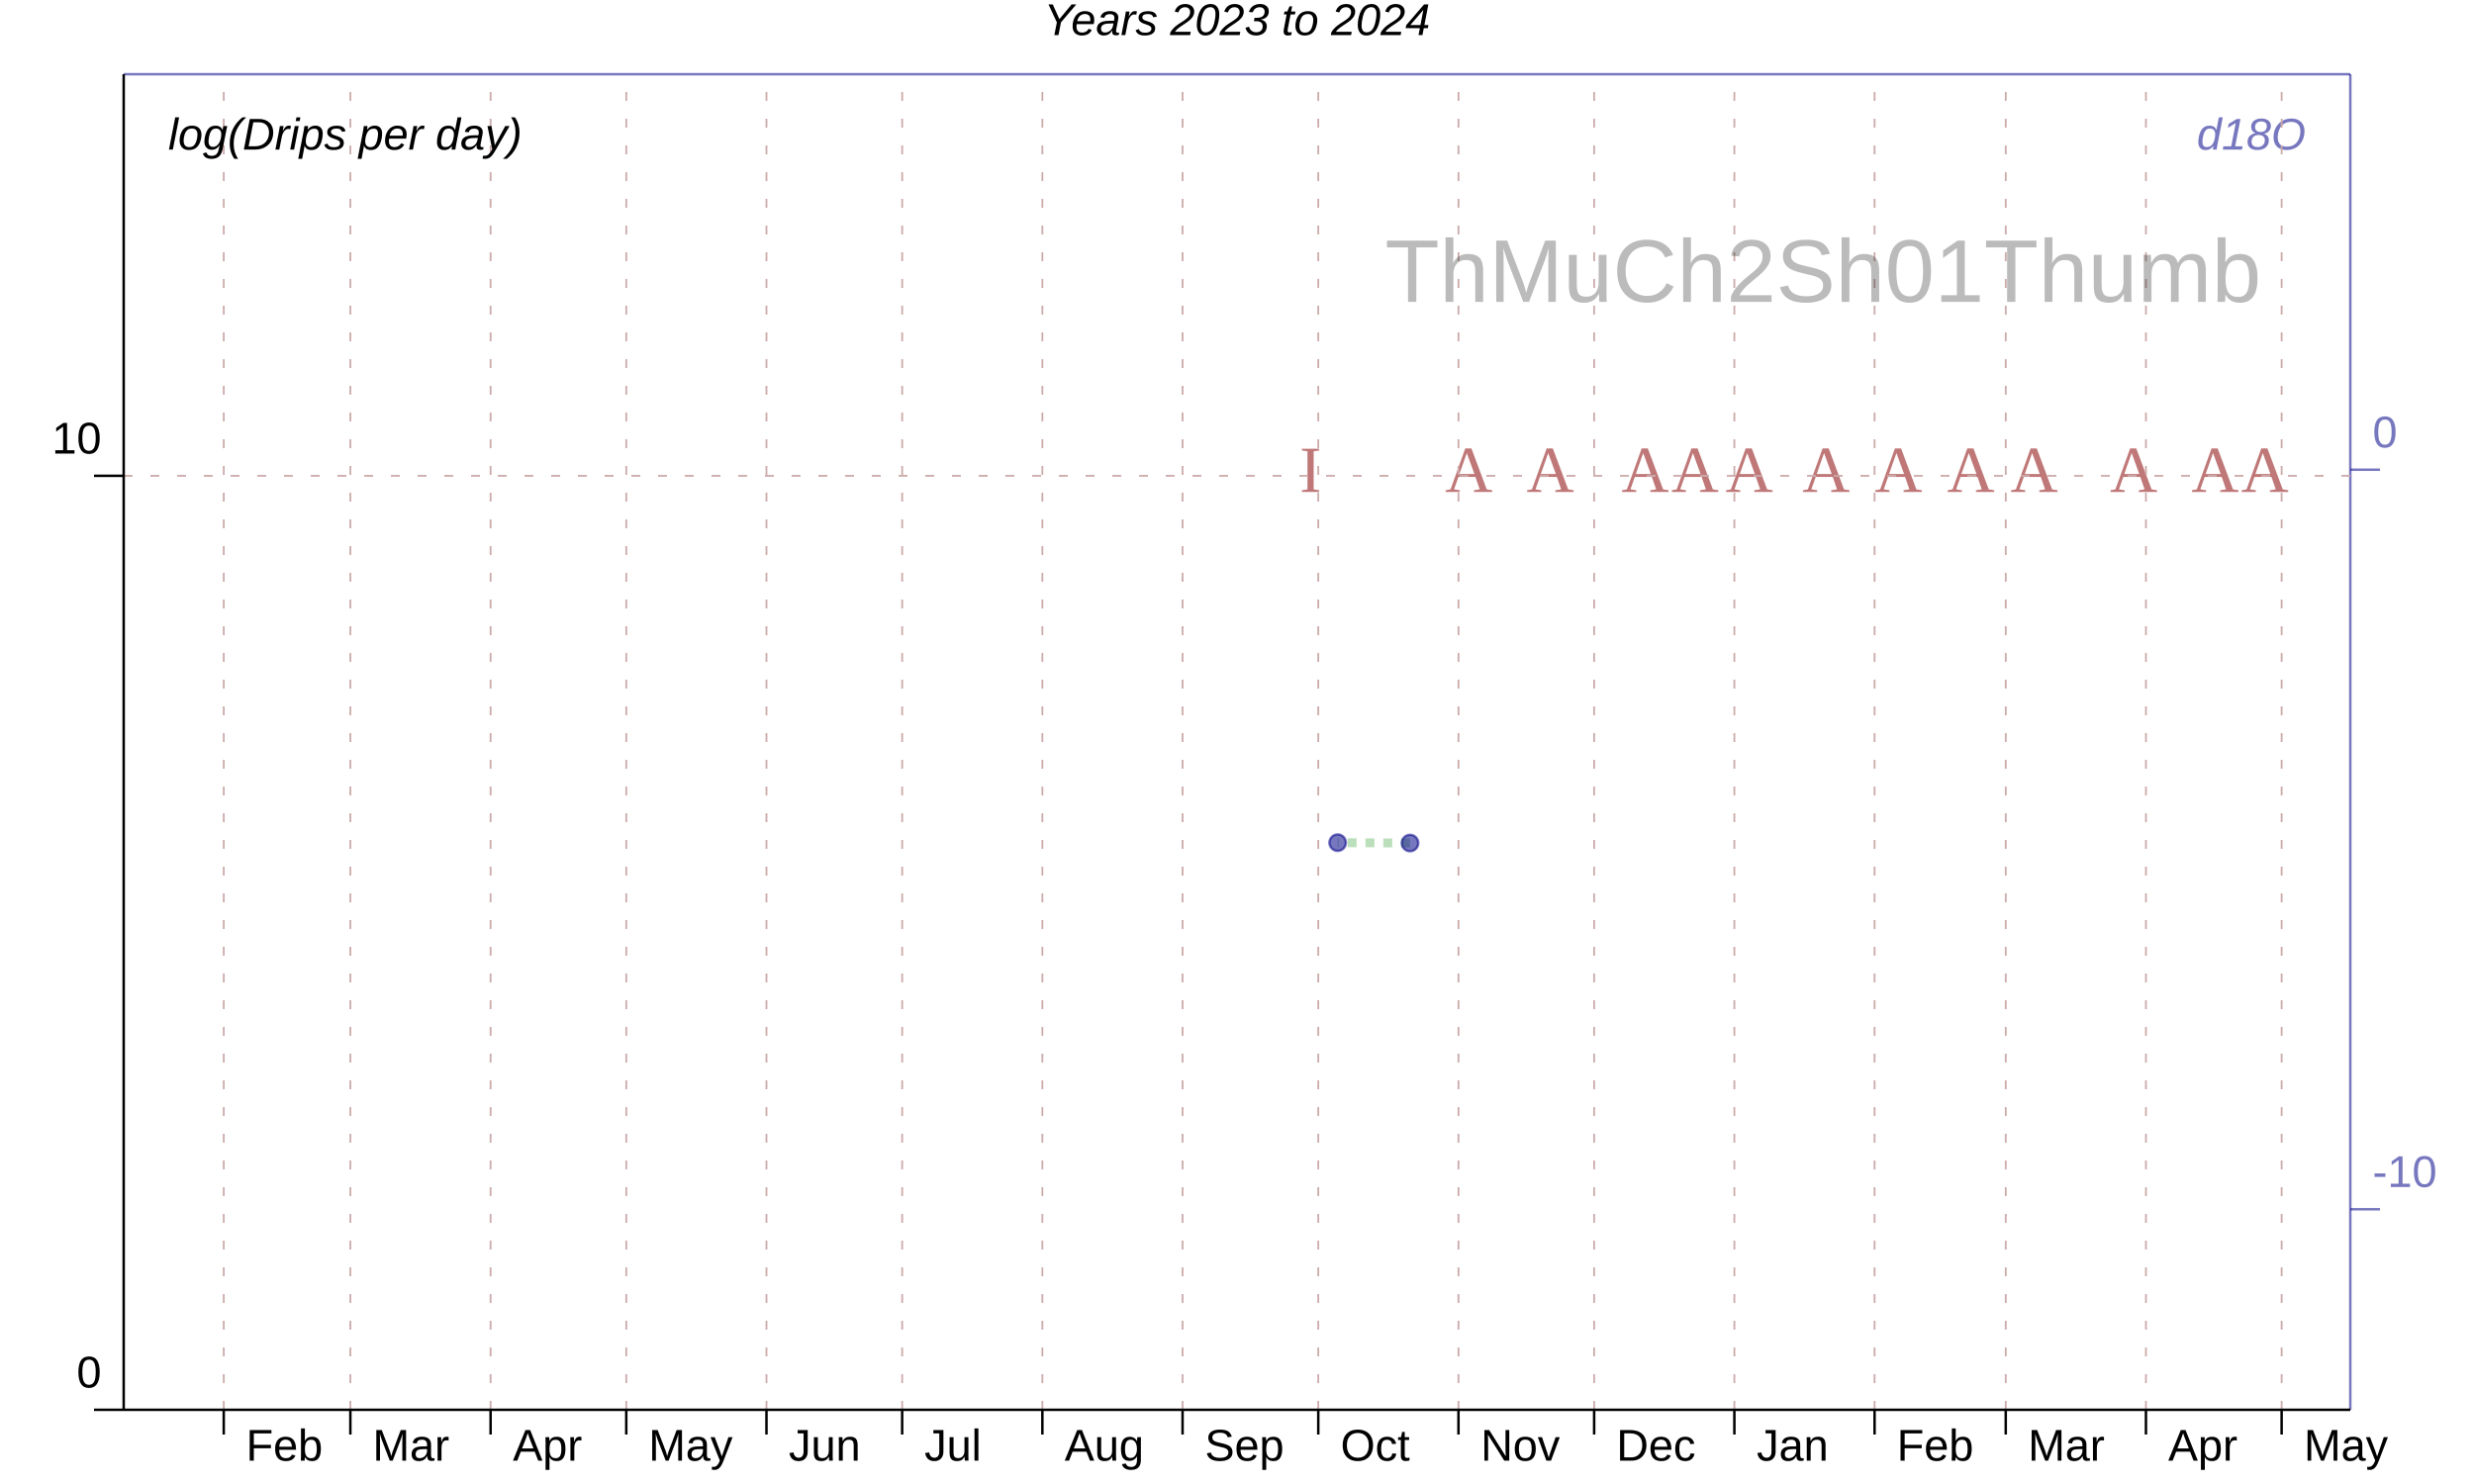
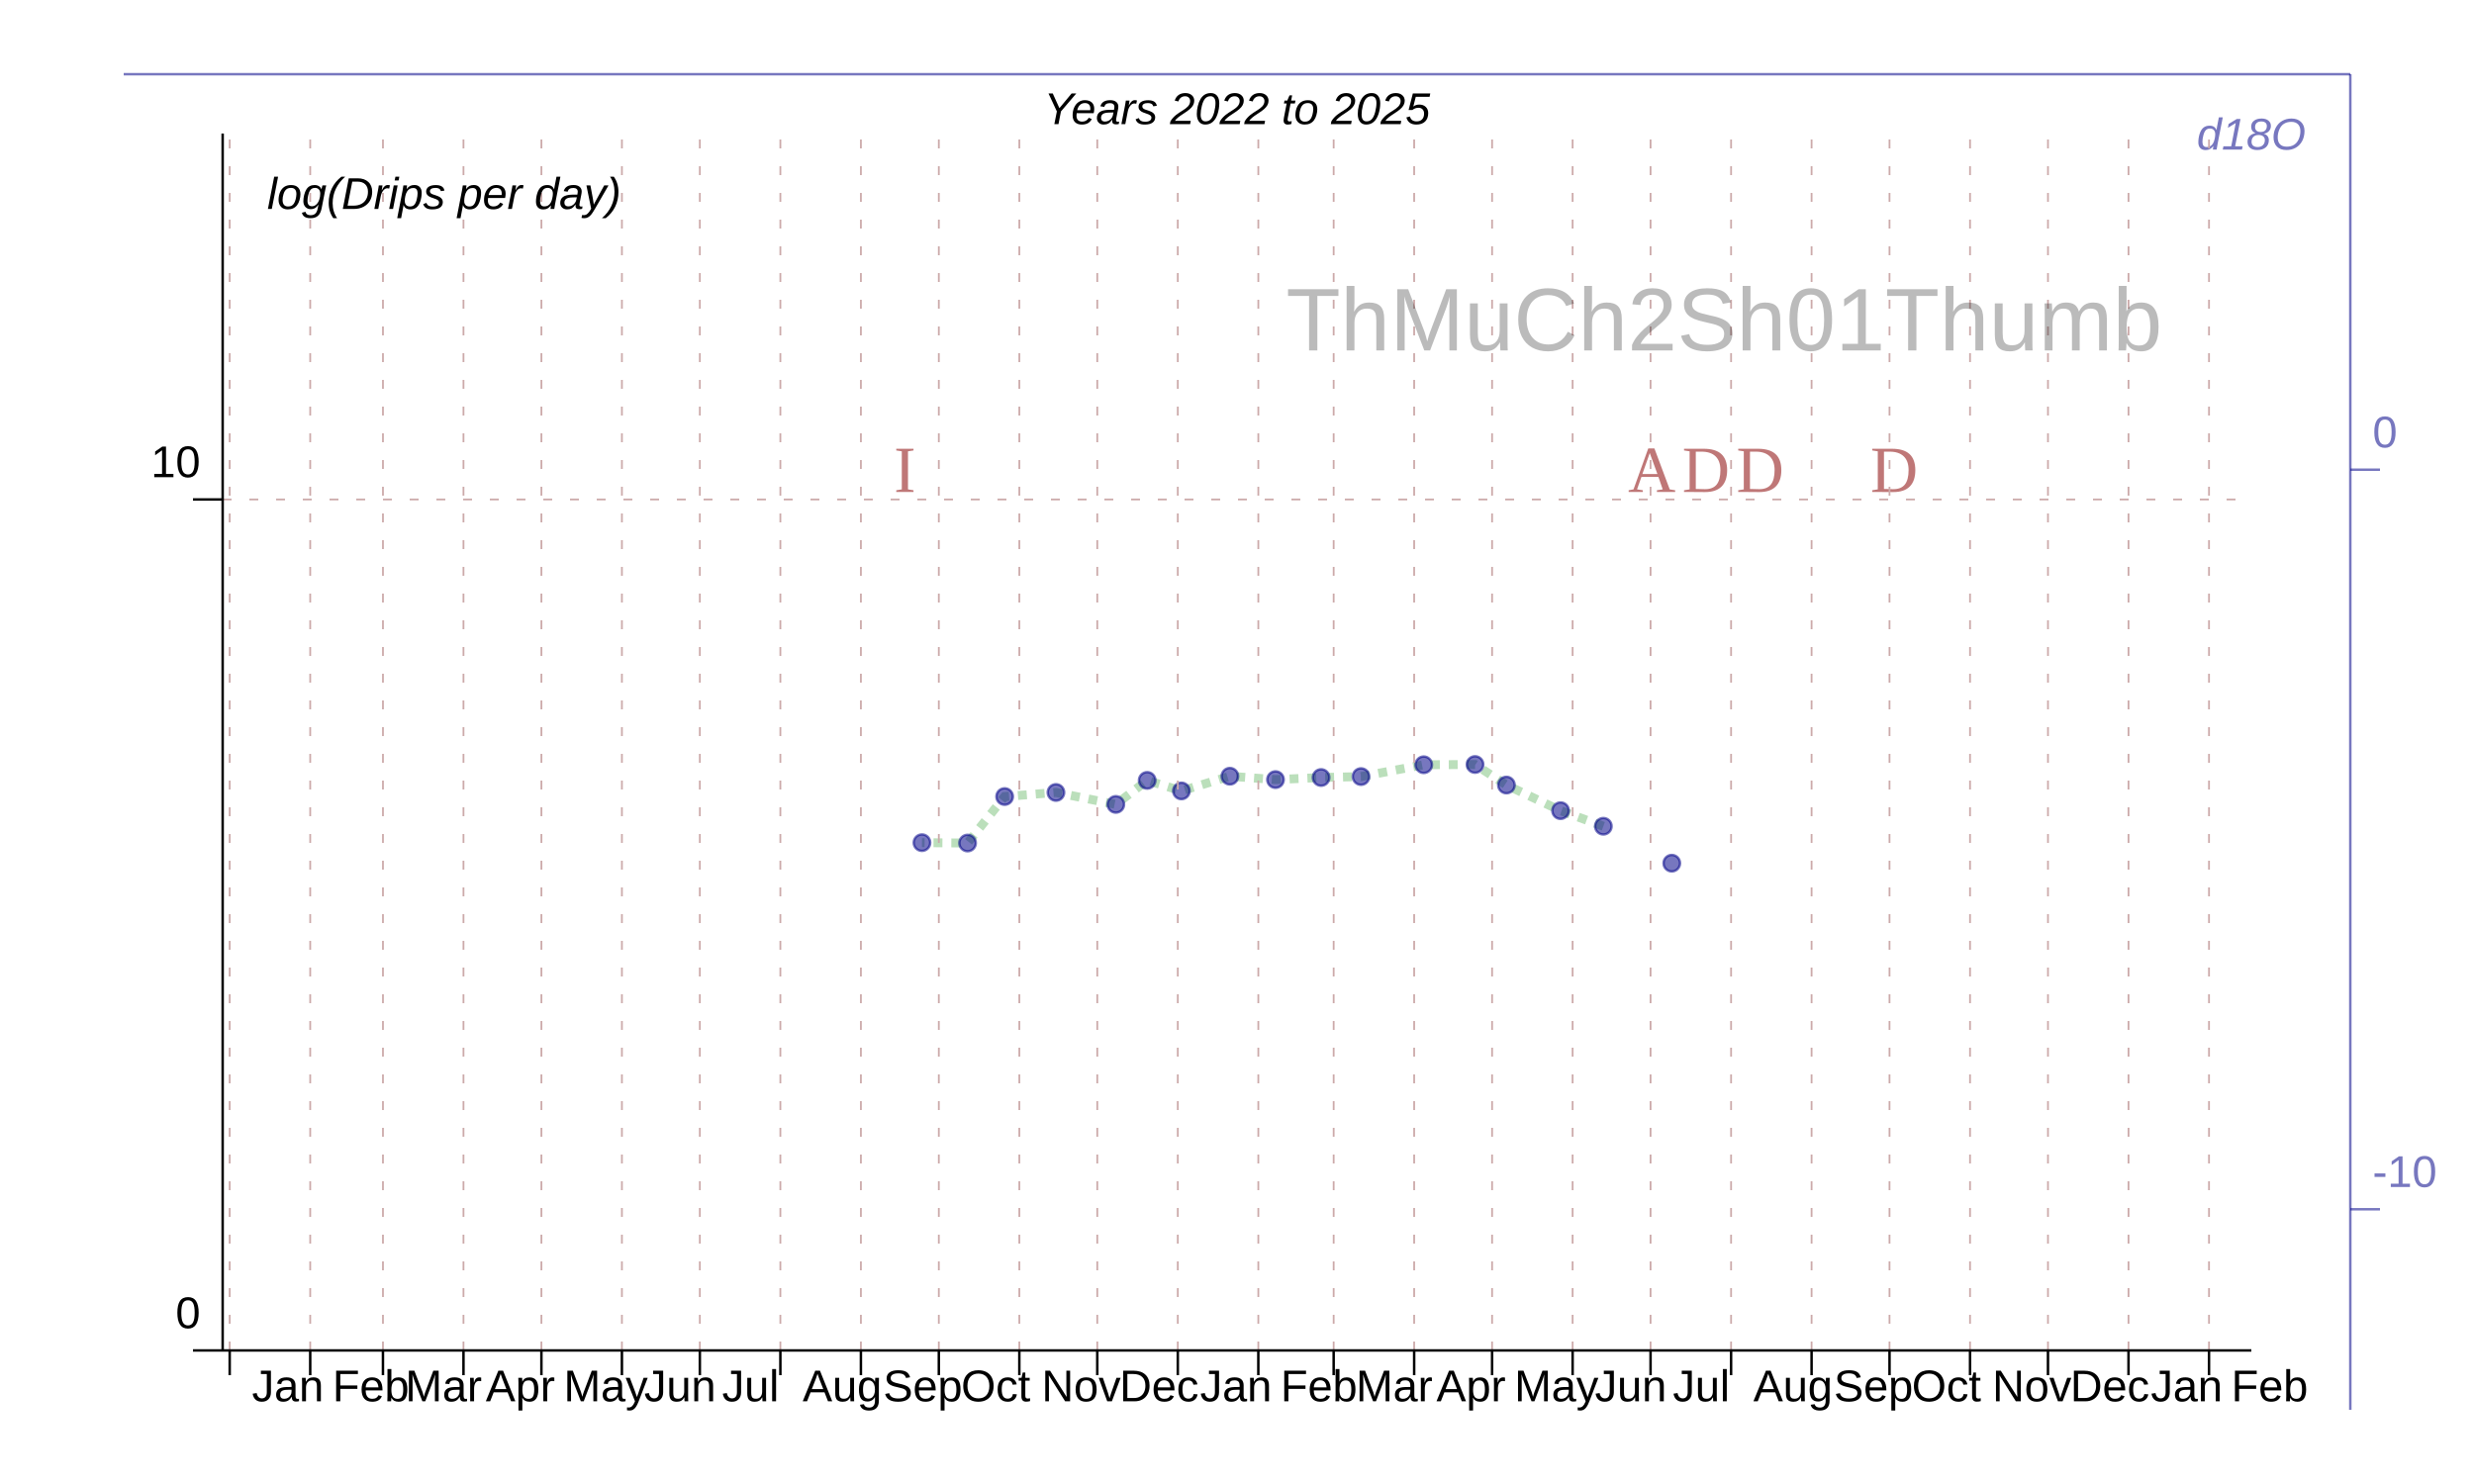
<svg xmlns="http://www.w3.org/2000/svg" version="1.1" viewBox="0 0 1000 600">
  <g>
    <g>
      <g>
        <text dominant-baseline="hanging" dx="-18.0" dy="18.0" fill="#0088" font-family="Arial, sans-serif" font-size="18.0" font-style="italic" stroke="none" text-anchor="end" text-orientation="sideways" x="950.00" y="30.00">d18O</text>
      </g>
      <g>
        <g>
-           <text dominant-baseline="central" fill="#8008" font-size="26.667" stroke="none" text-anchor="middle" tooltip="Vial     Date: 2023-09-29 Comment: Note: - Had rain gauge `:RG01` before - Now has no-num new gauge - Had crumbled clay in funnel - Seems to be connected to `:B` (in pic next time) - ADDED: I think `:B` was moved from `Sh1` to `Sh0` - `:R12` connected" x="529.72" y="189.91">I</text>
-         </g>
-         <g>
-           <text dominant-baseline="central" fill="#8008" font-size="26.667" stroke="none" text-anchor="middle" tooltip="Vial    :AURB Date: 2023-11-03 Comment: " vial="AURB" x="593.71" y="189.91">A</text>
-         </g>
-         <g>
-           <text dominant-baseline="central" fill="#8008" font-size="26.667" stroke="none" text-anchor="middle" tooltip="Vial    :AEYG Date: 2023-11-21 Comment: " vial="AEYG" x="626.62" y="189.91">A</text>
-         </g>
-         <g>
-           <text dominant-baseline="central" fill="#8008" font-size="26.667" stroke="none" text-anchor="middle" tooltip="Vial    :AHRY Date: 2023-12-12 Comment: " vial="AHRY" x="665.01" y="189.91">A</text>
-         </g>
-         <g>
-           <text dominant-baseline="central" fill="#8008" font-size="26.667" stroke="none" text-anchor="middle" tooltip="Vial    :AGQJ Date: 2023-12-23 Comment: " vial="AGQJ" x="685.12" y="189.91">A</text>
-         </g>
-         <g>
-           <text dominant-baseline="central" fill="#8008" font-size="26.667" stroke="none" text-anchor="middle" tooltip="Vial    :ARWT Date: 2024-01-04 Comment: SD card maybe corrupted ??" vial="ARWT" x="707.05" y="189.91">A</text>
-         </g>
-         <g>
-           <text dominant-baseline="central" fill="#8008" font-size="26.667" stroke="none" text-anchor="middle" tooltip="Vial    :ARQC Date: 2024-01-21 Comment: " vial="ARQC" x="738.13" y="189.91">A</text>
-         </g>
-         <g>
-           <text dominant-baseline="central" fill="#8008" font-size="26.667" stroke="none" text-anchor="middle" tooltip="Vial    :AQAQ Date: 2024-02-06 Comment: " vial="AQAQ" x="767.38" y="189.91">A</text>
-         </g>
-         <g>
-           <text dominant-baseline="central" fill="#8008" font-size="26.667" stroke="none" text-anchor="middle" tooltip="Vial    :AFLS Date: 2024-02-22 Comment: Rat bite! Nong wasn't able to fix it though" vial="AFLS" x="796.63" y="189.91">A</text>
-         </g>
-         <g>
-           <text dominant-baseline="central" fill="#8008" font-size="26.667" stroke="none" text-anchor="middle" tooltip="Vial    :AHHB Date: 2024-03-07 Comment: Rat bitten wire was fixed" vial="AHHB" x="822.23" y="189.91">A</text>
-         </g>
-         <g>
-           <text dominant-baseline="central" fill="#8008" font-size="26.667" stroke="none" text-anchor="middle" tooltip="Vial    :AMWY Date: 2024-03-29 Comment: " vial="AMWY" x="862.45" y="189.91">A</text>
-         </g>
-         <g>
-           <text dominant-baseline="central" fill="#8008" font-size="26.667" stroke="none" text-anchor="middle" tooltip="Vial    :ATAY Date: 2024-04-16 Comment: " vial="ATAY" x="895.35" y="189.91">A</text>
-         </g>
-         <g>
-           <text dominant-baseline="central" fill="#8008" font-size="26.667" stroke="none" text-anchor="middle" tooltip="Vial    :AHVP Date: 2024-04-27 Comment: No logger! B/c wire is broken (from last time)" vial="AHVP" x="915.46" y="189.91">A</text>
-         </g>
-       </g>
-       <polyline fill="none" points="569.94,340.85 540.69,340.70" stroke-dasharray="3.6 3.6" stroke-width="3.6" stroke="#0804" />
-       <g>
-         <g>
-           <circle cx="540.69" cy="340.70" fill="#0088" r="3.333" stroke="#0088" tooltip="Vial    :AUNG Date: 2023-10-05 Comment: " vial="AUNG" />
-         </g>
-         <g>
-           <circle cx="569.94" cy="340.85" fill="#0088" r="3.333" stroke="#0088" tooltip="Vial    :ADPF Date: 2023-10-21 Comment: " vial="ADPF" />
+           <text dominant-baseline="central" fill="#8008" font-size="26.667" stroke="none" text-anchor="middle" tooltip="Vial     Date: 2023-09-29 Comment: Note: - Had rain gauge `:RG01` before - Now has no-num new gauge - Had crumbled clay in funnel - Seems to be connected to `:B` (in pic next time) - ADDED: I think `:B` was moved from `Sh1` to `Sh0` - `:R12` connected" x="365.75" y="189.91">I</text>
+         </g>
+         <g>
+           <text dominant-baseline="central" fill="#8008" font-size="26.667" stroke="none" text-anchor="middle" tooltip="Vial    :NONE Date: 2024-06-17 Comment: Not in the images.. Not sure why" vial="NONE" x="667.67" y="189.91">A</text>
+         </g>
+         <g>
+           <text dominant-baseline="central" fill="#8008" font-size="26.667" stroke="none" text-anchor="middle" tooltip="Vial    :EMPTY Date: 2024-07-06 Comment: No Water. Maybe issue with cone alignment. Nong adjusted" vial="EMPTY" x="689.56" y="189.91">D</text>
+         </g>
+         <g>
+           <text dominant-baseline="central" fill="#8008" font-size="26.667" stroke="none" text-anchor="middle" tooltip="Vial    :EMPTY Date: 2024-07-25 Comment: No Water? Unclear. Pic says cone is aligned. Maybe was misaligned" vial="EMPTY" x="711.46" y="189.91">D</text>
+         </g>
+         <g>
+           <text dominant-baseline="central" fill="#8008" font-size="26.667" stroke="none" text-anchor="middle" tooltip="Vial    :EMPTY Date: 2024-09-10 Comment: No Water? Unclear. Pic says cone is aligned. Maybe was misaligned" vial="EMPTY" x="765.62" y="189.91">D</text>
+         </g>
+       </g>
+       <polyline fill="none" points="675.74,349.00" stroke-dasharray="3.6 3.6" stroke-width="3.6" stroke="#0804" />
+       <polyline fill="none" points="648.08,334.06 630.79,327.76 608.90,317.40 596.22,309.10 575.48,309.20 550.13,313.98 533.99,314.36 515.56,315.20 497.12,313.84 477.53,319.78 463.70,315.52 451.02,325.23 426.82,320.40 406.08,322.05 391.10,340.85 372.66,340.70" stroke-dasharray="3.6 3.6" stroke-width="3.6" stroke="#0804" />
+       <g>
+         <g>
+           <circle cx="372.66" cy="340.70" fill="#0088" r="3.333" stroke="#0088" tooltip="Vial    :AUNG Date: 2023-10-05 Comment: " vial="AUNG" />
+         </g>
+         <g>
+           <circle cx="391.10" cy="340.85" fill="#0088" r="3.333" stroke="#0088" tooltip="Vial    :ADPF Date: 2023-10-21 Comment: " vial="ADPF" />
+         </g>
+         <g>
+           <circle cx="406.08" cy="322.05" fill="#0088" r="3.333" stroke="#0088" tooltip="Vial    :AURB Date: 2023-11-03 Comment: " vial="AURB" />
+         </g>
+         <g>
+           <circle cx="426.82" cy="320.40" fill="#0088" r="3.333" stroke="#0088" tooltip="Vial    :AEYG Date: 2023-11-21 Comment: " vial="AEYG" />
+         </g>
+         <g>
+           <circle cx="451.02" cy="325.23" fill="#0088" r="3.333" stroke="#0088" tooltip="Vial    :AHRY Date: 2023-12-12 Comment: " vial="AHRY" />
+         </g>
+         <g>
+           <circle cx="463.70" cy="315.52" fill="#0088" r="3.333" stroke="#0088" tooltip="Vial    :AGQJ Date: 2023-12-23 Comment: " vial="AGQJ" />
+         </g>
+         <g>
+           <circle cx="477.53" cy="319.78" fill="#0088" r="3.333" stroke="#0088" tooltip="Vial    :ARWT Date: 2024-01-04 Comment: SD card maybe corrupted ??" vial="ARWT" />
+         </g>
+         <g>
+           <circle cx="497.12" cy="313.84" fill="#0088" r="3.333" stroke="#0088" tooltip="Vial    :ARQC Date: 2024-01-21 Comment: " vial="ARQC" />
+         </g>
+         <g>
+           <circle cx="515.56" cy="315.20" fill="#0088" r="3.333" stroke="#0088" tooltip="Vial    :AQAQ Date: 2024-02-06 Comment: " vial="AQAQ" />
+         </g>
+         <g>
+           <circle cx="533.99" cy="314.36" fill="#0088" r="3.333" stroke="#0088" tooltip="Vial    :AFLS Date: 2024-02-22 Comment: Rat bite! Nong wasn't able to fix it though" vial="AFLS" />
+         </g>
+         <g>
+           <circle cx="550.13" cy="313.98" fill="#0088" r="3.333" stroke="#0088" tooltip="Vial    :AHHB Date: 2024-03-07 Comment: Rat bitten wire was fixed" vial="AHHB" />
+         </g>
+         <g>
+           <circle cx="575.48" cy="309.20" fill="#0088" r="3.333" stroke="#0088" tooltip="Vial    :AMWY Date: 2024-03-29 Comment: " vial="AMWY" />
+         </g>
+         <g>
+           <circle cx="596.22" cy="309.10" fill="#0088" r="3.333" stroke="#0088" tooltip="Vial    :ATAY Date: 2024-04-16 Comment: " vial="ATAY" />
+         </g>
+         <g>
+           <circle cx="608.90" cy="317.40" fill="#0088" r="3.333" stroke="#0088" tooltip="Vial    :AHVP Date: 2024-04-27 Comment: No logger! B/c wire is broken (from last time)" vial="AHVP" />
+         </g>
+         <g>
+           <circle cx="630.79" cy="327.76" fill="#0088" r="3.333" stroke="#0088" tooltip="Vial    :APSP Date: 2024-05-16 Comment: " vial="APSP" />
+         </g>
+         <g>
+           <circle cx="648.08" cy="334.06" fill="#0088" r="3.333" stroke="#0088" tooltip="Vial    :ADNM Date: 2024-05-31 Comment: " vial="ADNM" />
+         </g>
+         <g>
+           <circle cx="675.74" cy="349.00" fill="#0088" r="3.333" stroke="#0088" tooltip="Vial    :APTW Date: 2024-06-24 Comment: " vial="APTW" />
        </g>
      </g>
      <g stroke="#0088">
-         <line x1="922.24" x2="922.24" y1="30.00" y2="30.00" />
-         <line x1="867.40" x2="867.40" y1="30.00" y2="30.00" />
-         <line x1="810.73" x2="810.73" y1="30.00" y2="30.00" />
-         <line x1="757.71" x2="757.71" y1="30.00" y2="30.00" />
-         <line x1="701.04" x2="701.04" y1="30.00" y2="30.00" />
-         <line x1="644.36" x2="644.36" y1="30.00" y2="30.00" />
-         <line x1="589.52" x2="589.52" y1="30.00" y2="30.00" />
-         <line x1="532.85" x2="532.85" y1="30.00" y2="30.00" />
-         <line x1="478.00" x2="478.00" y1="30.00" y2="30.00" />
-         <line x1="421.33" x2="421.33" y1="30.00" y2="30.00" />
-         <line x1="364.66" x2="364.66" y1="30.00" y2="30.00" />
-         <line x1="309.81" x2="309.81" y1="30.00" y2="30.00" />
-         <line x1="253.14" x2="253.14" y1="30.00" y2="30.00" />
-         <line x1="198.30" x2="198.30" y1="30.00" y2="30.00" />
-         <line x1="141.62" x2="141.62" y1="30.00" y2="30.00" />
-         <line x1="90.44" x2="90.44" y1="30.00" y2="30.00" />
+         <line x1="931.23" x2="931.23" y1="30.00" y2="30.00" />
+         <line x1="895.50" x2="895.50" y1="30.00" y2="30.00" />
+         <line x1="859.78" x2="859.78" y1="30.00" y2="30.00" />
+         <line x1="825.21" x2="825.21" y1="30.00" y2="30.00" />
+         <line x1="789.48" x2="789.48" y1="30.00" y2="30.00" />
+         <line x1="754.91" x2="754.91" y1="30.00" y2="30.00" />
+         <line x1="719.19" x2="719.19" y1="30.00" y2="30.00" />
+         <line x1="683.47" x2="683.47" y1="30.00" y2="30.00" />
+         <line x1="648.90" x2="648.90" y1="30.00" y2="30.00" />
+         <line x1="613.17" x2="613.17" y1="30.00" y2="30.00" />
+         <line x1="578.60" x2="578.60" y1="30.00" y2="30.00" />
+         <line x1="542.88" x2="542.88" y1="30.00" y2="30.00" />
+         <line x1="509.46" x2="509.46" y1="30.00" y2="30.00" />
+         <line x1="473.74" x2="473.74" y1="30.00" y2="30.00" />
+         <line x1="438.01" x2="438.01" y1="30.00" y2="30.00" />
+         <line x1="403.44" x2="403.44" y1="30.00" y2="30.00" />
+         <line x1="367.72" x2="367.72" y1="30.00" y2="30.00" />
+         <line x1="333.15" x2="333.15" y1="30.00" y2="30.00" />
+         <line x1="297.42" x2="297.42" y1="30.00" y2="30.00" />
+         <line x1="261.70" x2="261.70" y1="30.00" y2="30.00" />
+         <line x1="227.13" x2="227.13" y1="30.00" y2="30.00" />
+         <line x1="191.41" x2="191.41" y1="30.00" y2="30.00" />
+         <line x1="156.83" x2="156.83" y1="30.00" y2="30.00" />
+         <line x1="121.11" x2="121.11" y1="30.00" y2="30.00" />
+         <line x1="88.84" x2="88.84" y1="30.00" y2="30.00" />
+         <line x1="53.12" x2="53.12" y1="30.00" y2="30.00" />
        <g fill="none" font-family="Arial, sans-serif" font-size="18.0" stroke="none" text-anchor="start" transform="translate(9.0 0.0)">
-           <text x="922.24" y="23.74">May</text>
-           <text x="867.40" y="23.74">Apr</text>
-           <text x="810.73" y="23.74">Mar</text>
-           <text x="757.71" y="23.74">Feb</text>
-           <text x="701.04" y="23.74">Jan</text>
-           <text x="644.36" y="23.74">Dec</text>
-           <text x="589.52" y="23.74">Nov</text>
-           <text x="532.85" y="23.74">Oct</text>
-           <text x="478.00" y="23.74">Sep</text>
-           <text x="421.33" y="23.74">Aug</text>
-           <text x="364.66" y="23.74">Jul</text>
-           <text x="309.81" y="23.74">Jun</text>
-           <text x="253.14" y="23.74">May</text>
-           <text x="198.30" y="23.74">Apr</text>
-           <text x="141.62" y="23.74">Mar</text>
-           <text x="90.44" y="23.74">Feb</text>
+           <text x="931.23" y="23.74">Feb</text>
+           <text x="895.50" y="23.74">Jan</text>
+           <text x="859.78" y="23.74">Dec</text>
+           <text x="825.21" y="23.74">Nov</text>
+           <text x="789.48" y="23.74">Oct</text>
+           <text x="754.91" y="23.74">Sep</text>
+           <text x="719.19" y="23.74">Aug</text>
+           <text x="683.47" y="23.74">Jul</text>
+           <text x="648.90" y="23.74">Jun</text>
+           <text x="613.17" y="23.74">May</text>
+           <text x="578.60" y="23.74">Apr</text>
+           <text x="542.88" y="23.74">Mar</text>
+           <text x="509.46" y="23.74">Feb</text>
+           <text x="473.74" y="23.74">Jan</text>
+           <text x="438.01" y="23.74">Dec</text>
+           <text x="403.44" y="23.74">Nov</text>
+           <text x="367.72" y="23.74">Oct</text>
+           <text x="333.15" y="23.74">Sep</text>
+           <text x="297.42" y="23.74">Aug</text>
+           <text x="261.70" y="23.74">Jul</text>
+           <text x="227.13" y="23.74">Jun</text>
+           <text x="191.41" y="23.74">May</text>
+           <text x="156.83" y="23.74">Apr</text>
+           <text x="121.11" y="23.74">Mar</text>
+           <text x="88.84" y="23.74">Feb</text>
+           <text x="53.12" y="23.74">Jan</text>
        </g>
        <line x1="50.00" x2="950.00" y1="30.00" y2="30.00" />
      </g>
      <g stroke="#0088">
        <line x1="950.00" x2="962.00" y1="488.92" y2="488.92" />
        <line x1="950.00" x2="962.00" y1="189.91" y2="189.91" />
        <g fill="#0088" font-family="Arial, sans-serif" font-size="18.0" stroke="none" text-anchor="beginning">
          <text x="959.00" y="479.92">-10</text>
          <text x="959.00" y="180.91">0</text>
        </g>
        <line x1="950.00" x2="950.00" y1="570.00" y2="30.00" />
      </g>
    </g>
    <g>
      <g stroke-dasharray="3.6 7.2" stroke-width="0.72" stroke="#caa">
-         <line x1="922.24" x2="922.24" y1="570.00" y2="30.00" />
-         <line x1="867.40" x2="867.40" y1="570.00" y2="30.00" />
-         <line x1="810.73" x2="810.73" y1="570.00" y2="30.00" />
-         <line x1="757.71" x2="757.71" y1="570.00" y2="30.00" />
-         <line x1="701.04" x2="701.04" y1="570.00" y2="30.00" />
-         <line x1="644.36" x2="644.36" y1="570.00" y2="30.00" />
-         <line x1="589.52" x2="589.52" y1="570.00" y2="30.00" />
-         <line x1="532.85" x2="532.85" y1="570.00" y2="30.00" />
-         <line x1="478.00" x2="478.00" y1="570.00" y2="30.00" />
-         <line x1="421.33" x2="421.33" y1="570.00" y2="30.00" />
-         <line x1="364.66" x2="364.66" y1="570.00" y2="30.00" />
-         <line x1="309.81" x2="309.81" y1="570.00" y2="30.00" />
-         <line x1="253.14" x2="253.14" y1="570.00" y2="30.00" />
-         <line x1="198.30" x2="198.30" y1="570.00" y2="30.00" />
-         <line x1="141.62" x2="141.62" y1="570.00" y2="30.00" />
-         <line x1="90.44" x2="90.44" y1="570.00" y2="30.00" />
-         <line x1="50.00" x2="950.00" y1="570.00" y2="570.00" />
-         <line x1="50.00" x2="950.00" y1="192.38" y2="192.38" />
-       </g>
-       <g>
-         <text dominant-baseline="hanging" dx="-36.0" dy="18.0" fill="#0004" font-family="Arial, sans-serif" font-size="36" stroke="none" text-anchor="end" x="950.00" y="79.09">ThMuCh2Sh01Thumb</text>
-       </g>
-       <g>
-         <text dominant-baseline="text-bottom" dy="-12.0" fill="black" font-family="Arial, sans-serif" font-size="18.0" font-style="italic" stroke="none" text-anchor="middle" x="500.00" y="30.00">Years 2023 to 2024</text>
-       </g>
-       <g>
-         <text dominant-baseline="hanging" dx="18.0" dy="18.0" fill="black" font-family="Arial, sans-serif" font-size="18.0" font-style="italic" stroke="none" text-anchor="beginning" text-orientation="sideways" x="50.00" y="30.00">log(Drips per day)</text>
+         <line x1="892.89" x2="892.89" y1="546.00" y2="54.00" />
+         <line x1="860.35" x2="860.35" y1="546.00" y2="54.00" />
+         <line x1="827.80" x2="827.80" y1="546.00" y2="54.00" />
+         <line x1="796.30" x2="796.30" y1="546.00" y2="54.00" />
+         <line x1="763.75" x2="763.75" y1="546.00" y2="54.00" />
+         <line x1="732.25" x2="732.25" y1="546.00" y2="54.00" />
+         <line x1="699.71" x2="699.71" y1="546.00" y2="54.00" />
+         <line x1="667.16" x2="667.16" y1="546.00" y2="54.00" />
+         <line x1="635.66" x2="635.66" y1="546.00" y2="54.00" />
+         <line x1="603.11" x2="603.11" y1="546.00" y2="54.00" />
+         <line x1="571.61" x2="571.61" y1="546.00" y2="54.00" />
+         <line x1="539.07" x2="539.07" y1="546.00" y2="54.00" />
+         <line x1="508.62" x2="508.62" y1="546.00" y2="54.00" />
+         <line x1="476.07" x2="476.07" y1="546.00" y2="54.00" />
+         <line x1="443.52" x2="443.52" y1="546.00" y2="54.00" />
+         <line x1="412.02" x2="412.02" y1="546.00" y2="54.00" />
+         <line x1="379.48" x2="379.48" y1="546.00" y2="54.00" />
+         <line x1="347.98" x2="347.98" y1="546.00" y2="54.00" />
+         <line x1="315.43" x2="315.43" y1="546.00" y2="54.00" />
+         <line x1="282.88" x2="282.88" y1="546.00" y2="54.00" />
+         <line x1="251.38" x2="251.38" y1="546.00" y2="54.00" />
+         <line x1="218.84" x2="218.84" y1="546.00" y2="54.00" />
+         <line x1="187.34" x2="187.34" y1="546.00" y2="54.00" />
+         <line x1="154.79" x2="154.79" y1="546.00" y2="54.00" />
+         <line x1="125.39" x2="125.39" y1="546.00" y2="54.00" />
+         <line x1="92.84" x2="92.84" y1="546.00" y2="54.00" />
+         <line x1="90.00" x2="910.00" y1="546.00" y2="546.00" />
+         <line x1="90.00" x2="910.00" y1="201.94" y2="201.94" />
+       </g>
+       <g>
+         <text dominant-baseline="hanging" dx="-36.0" dy="18.0" fill="#0004" font-family="Arial, sans-serif" font-size="36" stroke="none" text-anchor="end" x="910.00" y="98.73">ThMuCh2Sh01Thumb</text>
+       </g>
+       <g>
+         <text dominant-baseline="text-bottom" dy="0" fill="black" font-family="Arial, sans-serif" font-size="18.0" font-style="italic" stroke="none" text-anchor="middle" x="500.00" y="54.00">Years 2022 to 2025</text>
+       </g>
+       <g>
+         <text dominant-baseline="hanging" dx="18.0" dy="18.0" fill="black" font-family="Arial, sans-serif" font-size="18.0" font-style="italic" stroke="none" text-anchor="beginning" text-orientation="sideways" x="90.00" y="54.00">log(Drips per day)</text>
      </g>
      <polyline fill="none" points="" stroke-dasharray="3.6 3.6" stroke-width="3.6" stroke="none" />
      <g>
</g>
      <g stroke="black">
-         <line x1="922.24" x2="922.24" y1="570.00" y2="580.00" />
-         <line x1="867.40" x2="867.40" y1="570.00" y2="580.00" />
-         <line x1="810.73" x2="810.73" y1="570.00" y2="580.00" />
-         <line x1="757.71" x2="757.71" y1="570.00" y2="580.00" />
-         <line x1="701.04" x2="701.04" y1="570.00" y2="580.00" />
-         <line x1="644.36" x2="644.36" y1="570.00" y2="580.00" />
-         <line x1="589.52" x2="589.52" y1="570.00" y2="580.00" />
-         <line x1="532.85" x2="532.85" y1="570.00" y2="580.00" />
-         <line x1="478.00" x2="478.00" y1="570.00" y2="580.00" />
-         <line x1="421.33" x2="421.33" y1="570.00" y2="580.00" />
-         <line x1="364.66" x2="364.66" y1="570.00" y2="580.00" />
-         <line x1="309.81" x2="309.81" y1="570.00" y2="580.00" />
-         <line x1="253.14" x2="253.14" y1="570.00" y2="580.00" />
-         <line x1="198.30" x2="198.30" y1="570.00" y2="580.00" />
-         <line x1="141.62" x2="141.62" y1="570.00" y2="580.00" />
-         <line x1="90.44" x2="90.44" y1="570.00" y2="580.00" />
+         <line x1="892.89" x2="892.89" y1="546.00" y2="556.00" />
+         <line x1="860.35" x2="860.35" y1="546.00" y2="556.00" />
+         <line x1="827.80" x2="827.80" y1="546.00" y2="556.00" />
+         <line x1="796.30" x2="796.30" y1="546.00" y2="556.00" />
+         <line x1="763.75" x2="763.75" y1="546.00" y2="556.00" />
+         <line x1="732.25" x2="732.25" y1="546.00" y2="556.00" />
+         <line x1="699.71" x2="699.71" y1="546.00" y2="556.00" />
+         <line x1="667.16" x2="667.16" y1="546.00" y2="556.00" />
+         <line x1="635.66" x2="635.66" y1="546.00" y2="556.00" />
+         <line x1="603.11" x2="603.11" y1="546.00" y2="556.00" />
+         <line x1="571.61" x2="571.61" y1="546.00" y2="556.00" />
+         <line x1="539.07" x2="539.07" y1="546.00" y2="556.00" />
+         <line x1="508.62" x2="508.62" y1="546.00" y2="556.00" />
+         <line x1="476.07" x2="476.07" y1="546.00" y2="556.00" />
+         <line x1="443.52" x2="443.52" y1="546.00" y2="556.00" />
+         <line x1="412.02" x2="412.02" y1="546.00" y2="556.00" />
+         <line x1="379.48" x2="379.48" y1="546.00" y2="556.00" />
+         <line x1="347.98" x2="347.98" y1="546.00" y2="556.00" />
+         <line x1="315.43" x2="315.43" y1="546.00" y2="556.00" />
+         <line x1="282.88" x2="282.88" y1="546.00" y2="556.00" />
+         <line x1="251.38" x2="251.38" y1="546.00" y2="556.00" />
+         <line x1="218.84" x2="218.84" y1="546.00" y2="556.00" />
+         <line x1="187.34" x2="187.34" y1="546.00" y2="556.00" />
+         <line x1="154.79" x2="154.79" y1="546.00" y2="556.00" />
+         <line x1="125.39" x2="125.39" y1="546.00" y2="556.00" />
+         <line x1="92.84" x2="92.84" y1="546.00" y2="556.00" />
        <g fill="black" font-family="Arial, sans-serif" font-size="18.0" stroke="none" text-anchor="start" transform="translate(9.0 0.0)">
-           <text x="922.24" y="590.57">May</text>
-           <text x="867.40" y="590.57">Apr</text>
-           <text x="810.73" y="590.57">Mar</text>
-           <text x="757.71" y="590.57">Feb</text>
-           <text x="701.04" y="590.57">Jan</text>
-           <text x="644.36" y="590.57">Dec</text>
-           <text x="589.52" y="590.57">Nov</text>
-           <text x="532.85" y="590.57">Oct</text>
-           <text x="478.00" y="590.57">Sep</text>
-           <text x="421.33" y="590.57">Aug</text>
-           <text x="364.66" y="590.57">Jul</text>
-           <text x="309.81" y="590.57">Jun</text>
-           <text x="253.14" y="590.57">May</text>
-           <text x="198.30" y="590.57">Apr</text>
-           <text x="141.62" y="590.57">Mar</text>
-           <text x="90.44" y="590.57">Feb</text>
-         </g>
-         <line x1="50.00" x2="950.00" y1="570.00" y2="570.00" />
+           <text x="892.89" y="566.57">Feb</text>
+           <text x="860.35" y="566.57">Jan</text>
+           <text x="827.80" y="566.57">Dec</text>
+           <text x="796.30" y="566.57">Nov</text>
+           <text x="763.75" y="566.57">Oct</text>
+           <text x="732.25" y="566.57">Sep</text>
+           <text x="699.71" y="566.57">Aug</text>
+           <text x="667.16" y="566.57">Jul</text>
+           <text x="635.66" y="566.57">Jun</text>
+           <text x="603.11" y="566.57">May</text>
+           <text x="571.61" y="566.57">Apr</text>
+           <text x="539.07" y="566.57">Mar</text>
+           <text x="508.62" y="566.57">Feb</text>
+           <text x="476.07" y="566.57">Jan</text>
+           <text x="443.52" y="566.57">Dec</text>
+           <text x="412.02" y="566.57">Nov</text>
+           <text x="379.48" y="566.57">Oct</text>
+           <text x="347.98" y="566.57">Sep</text>
+           <text x="315.43" y="566.57">Aug</text>
+           <text x="282.88" y="566.57">Jul</text>
+           <text x="251.38" y="566.57">Jun</text>
+           <text x="218.84" y="566.57">May</text>
+           <text x="187.34" y="566.57">Apr</text>
+           <text x="154.79" y="566.57">Mar</text>
+           <text x="125.39" y="566.57">Feb</text>
+           <text x="92.84" y="566.57">Jan</text>
+         </g>
+         <line x1="90.00" x2="910.00" y1="546.00" y2="546.00" />
      </g>
      <g stroke="black">
-         <line x1="50.00" x2="38.00" y1="570.00" y2="570.00" />
-         <line x1="50.00" x2="38.00" y1="192.38" y2="192.38" />
+         <line x1="90.00" x2="78.00" y1="546.00" y2="546.00" />
+         <line x1="90.00" x2="78.00" y1="201.94" y2="201.94" />
        <g fill="black" font-family="Arial, sans-serif" font-size="18.0" stroke="none" text-anchor="end">
-           <text x="41.00" y="561.00">0</text>
-           <text x="41.00" y="183.38">10</text>
-         </g>
-         <line x1="50.00" x2="50.00" y1="570.00" y2="30.00" />
+           <text x="81.00" y="537.00">0</text>
+           <text x="81.00" y="192.94">10</text>
+         </g>
+         <line x1="90.00" x2="90.00" y1="546.00" y2="54.00" />
      </g>
    </g>
  </g>
</svg>
